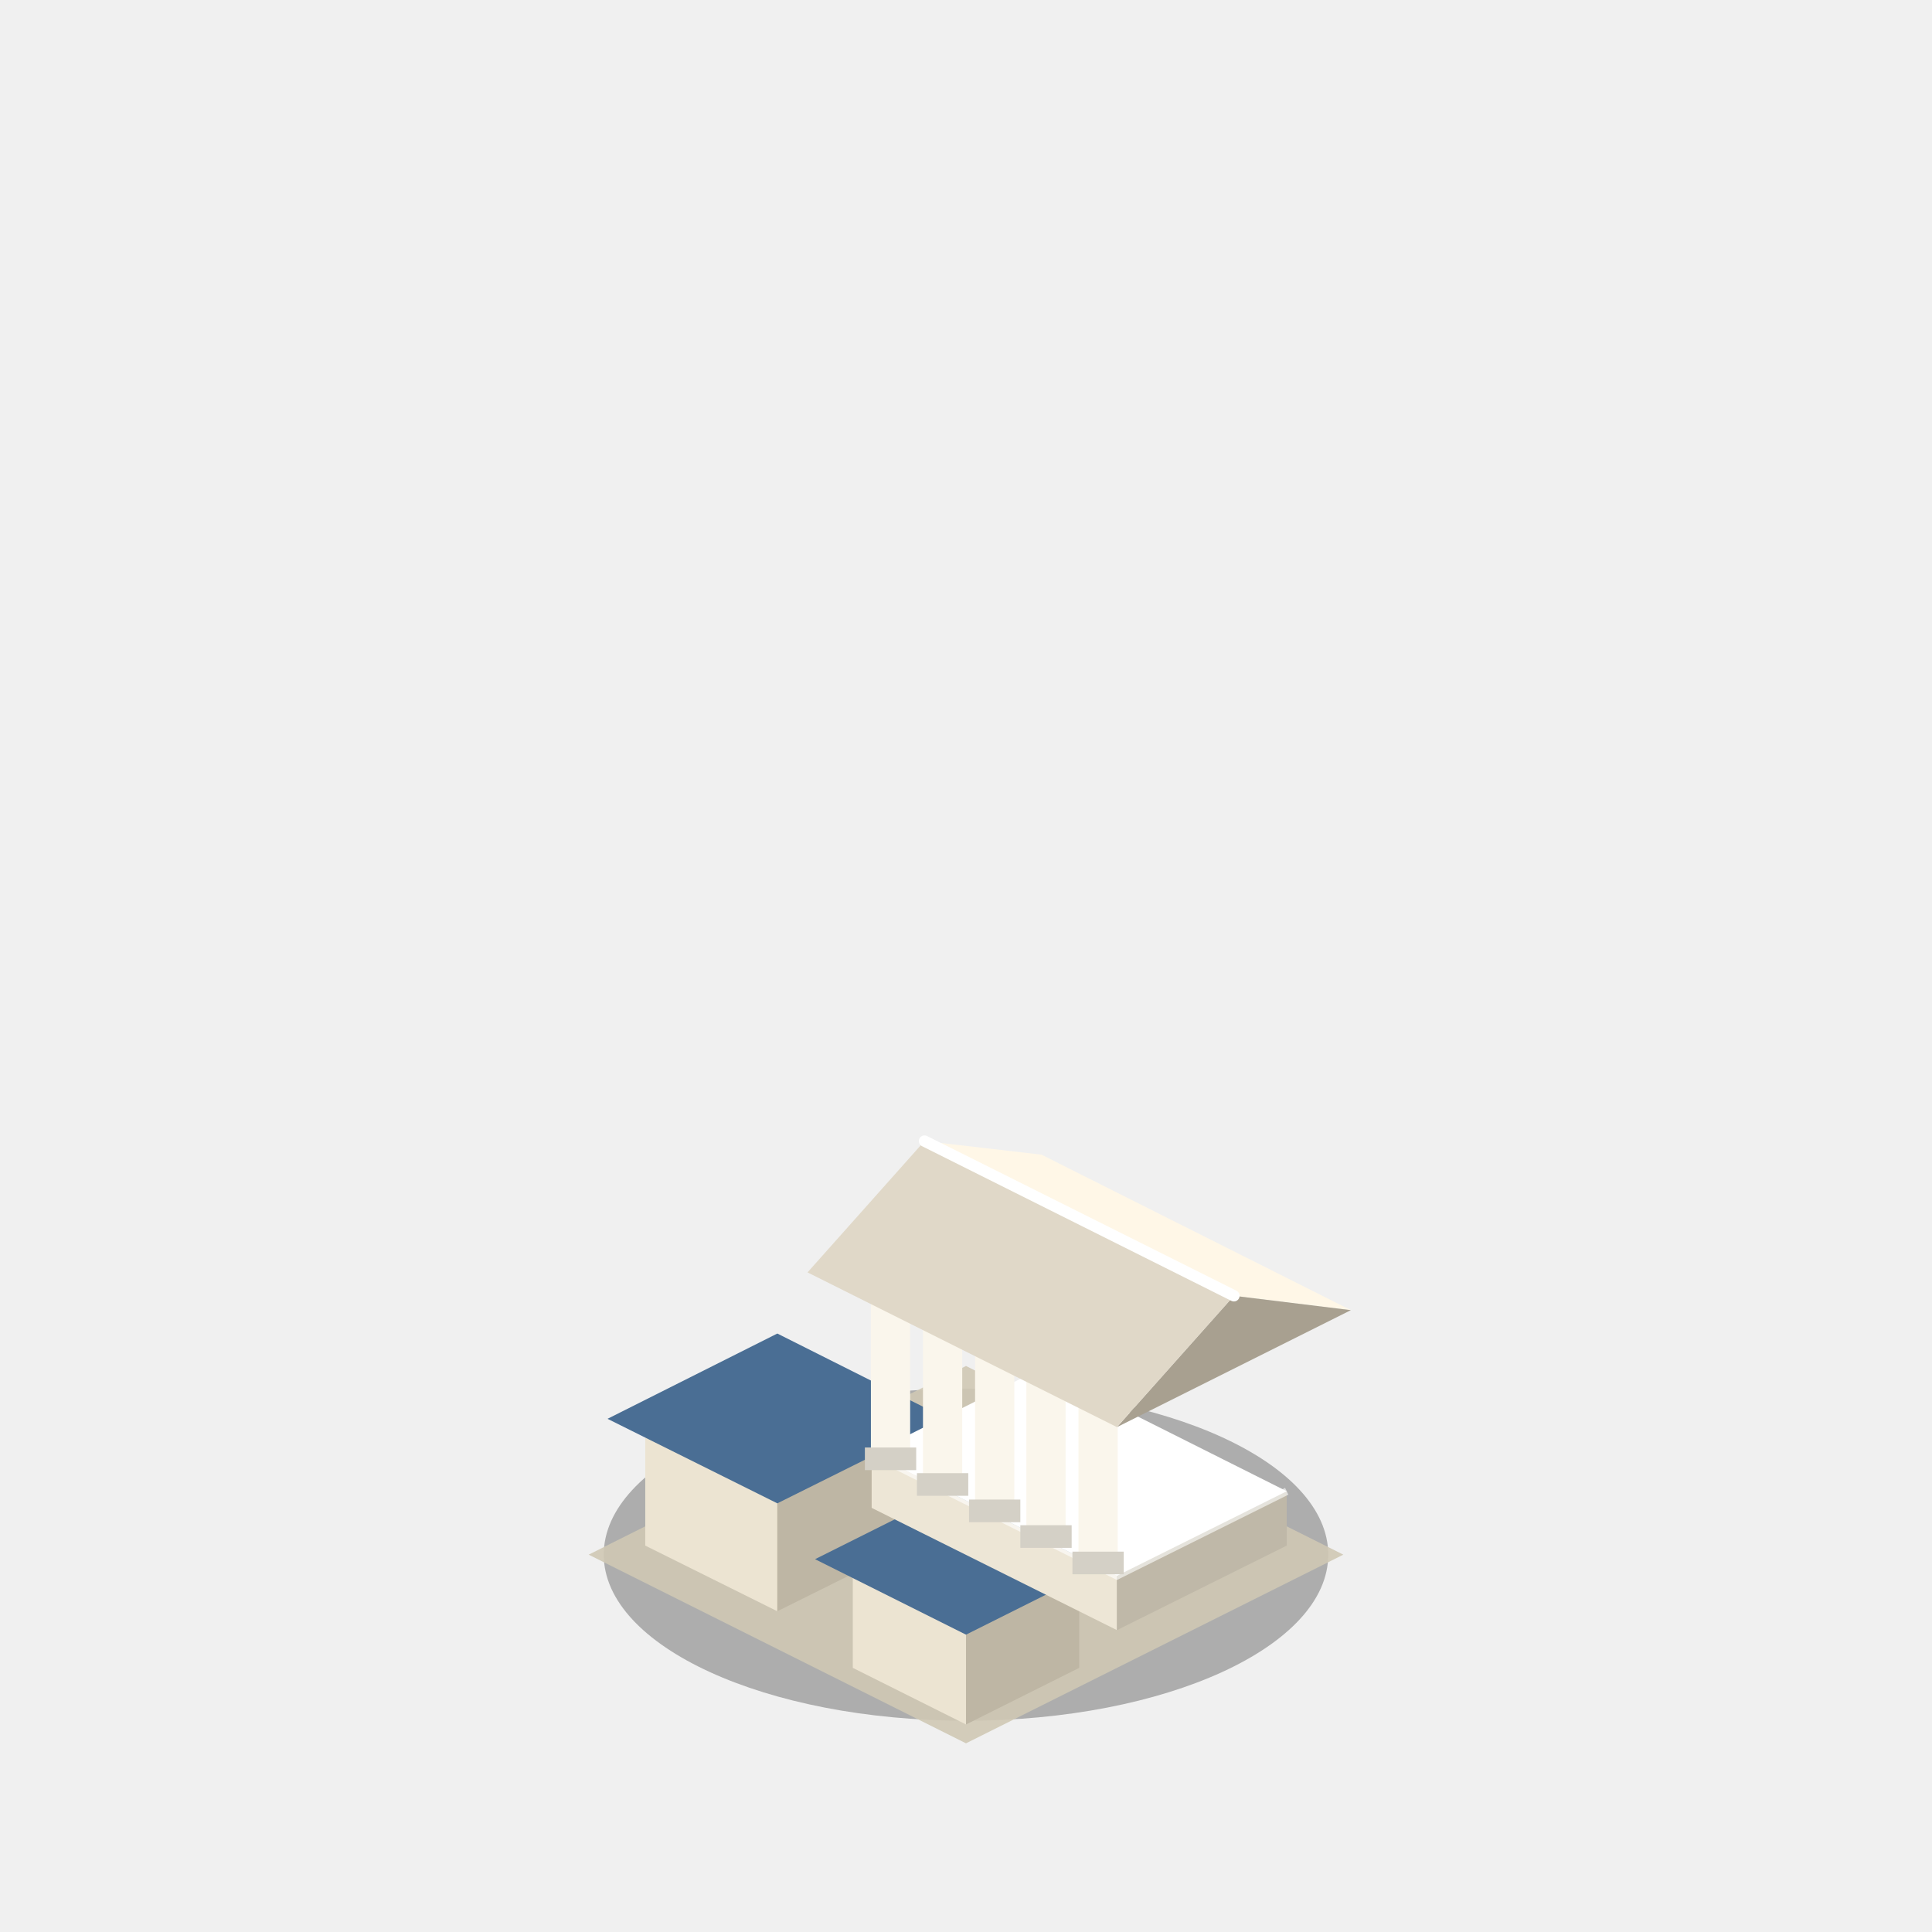
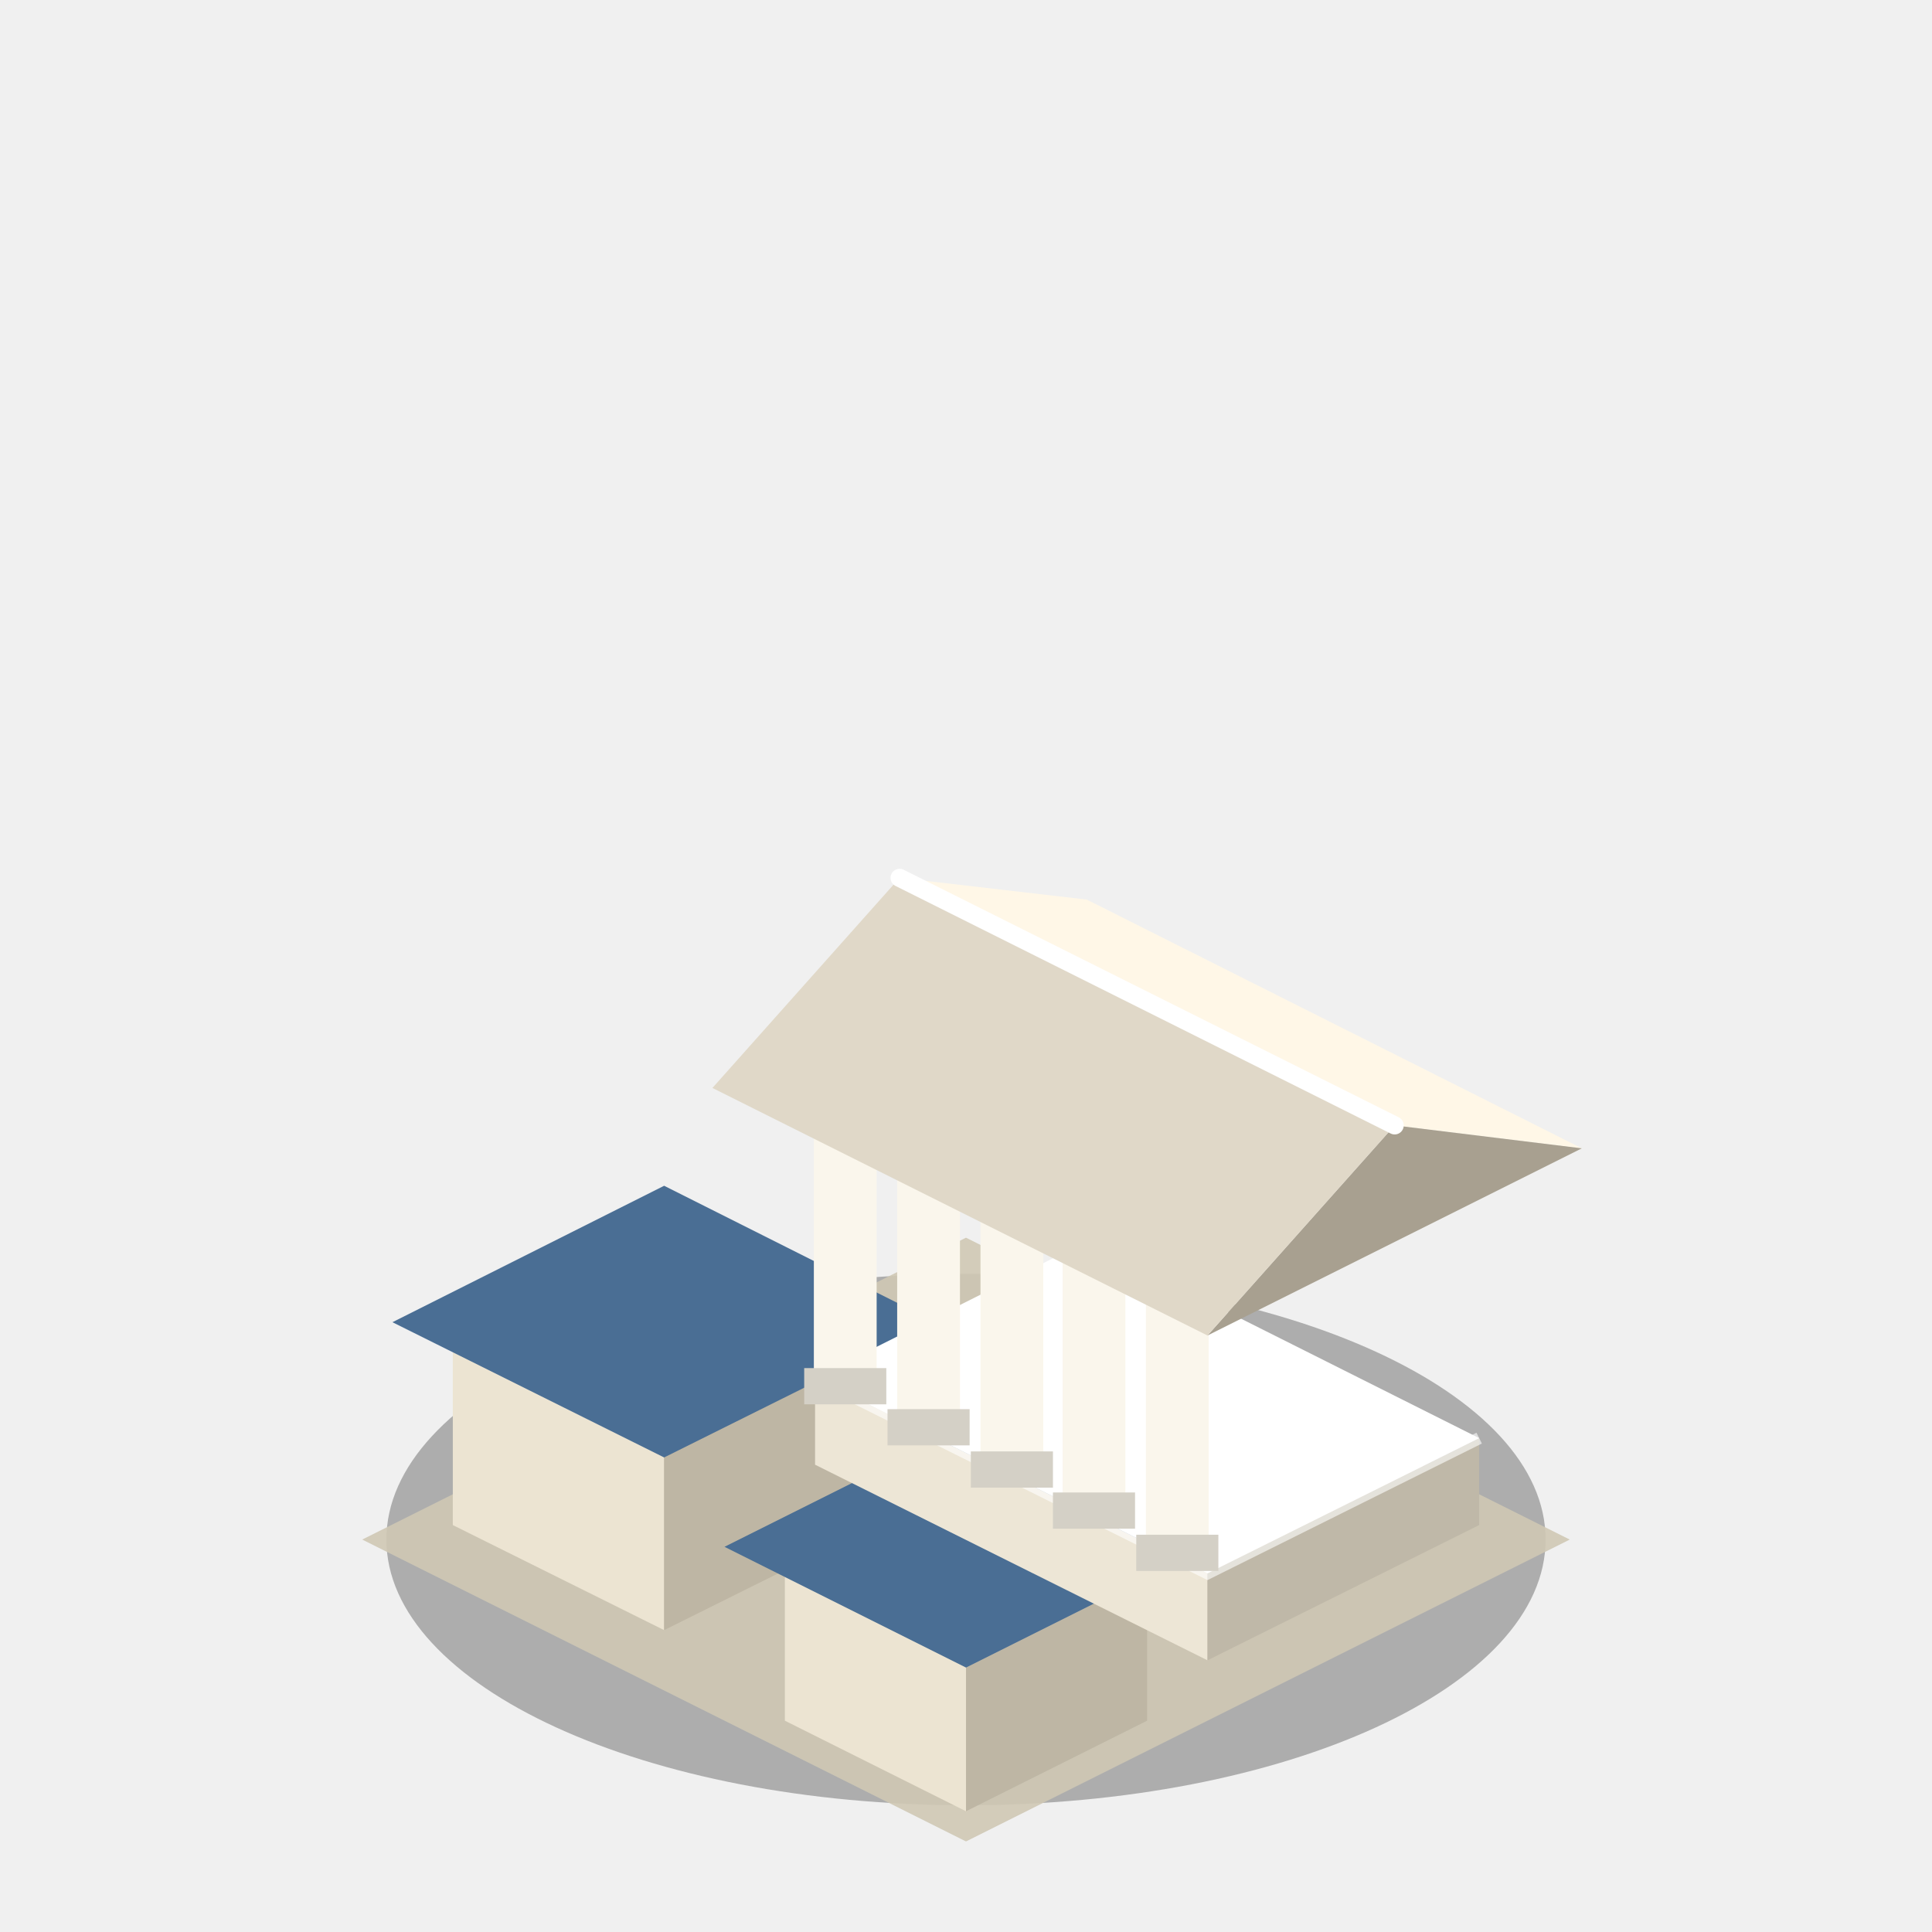
<svg xmlns="http://www.w3.org/2000/svg" viewBox="0 0 256 256" width="256" height="256">
  <defs>
    <pattern id="gtex" width="6" height="6" patternUnits="userSpaceOnUse">
      <circle cx="1.5" cy="1.5" r="0.8" fill="#000" opacity="0.18" />
      <circle cx="4.5" cy="4" r="0.6" fill="#fff" opacity="0.18" />
    </pattern>
    <pattern id="stripes" width="8" height="8" patternUnits="userSpaceOnUse" patternTransform="rotate(45)">
      <rect width="4" height="8" fill="#fff" opacity="0.35" />
    </pattern>
  </defs>
-   <g transform="translate(28,136) scale(1.0)">
+   <g transform="translate(-32,92) scale(1.6)">
    <ellipse cx="100" cy="70" rx="48" ry="22" fill="#000" opacity="0.28" />
    <polygon points="100,45 150,70 100,95 50,70" fill="#cfc8b4" opacity="0.9" />
    <polygon points="57.5,68.8 75,77.5 75,60.7 57.5,52" fill="#ece4d2" />
    <polygon points="75,77.5 92.5,68.8 92.5,52 75,60.7" fill="#beb6a4" />
    <polygon points="75,43.2 92.5,52 75,60.7 57.5,52" fill="#ffffff" />
    <polyline points="57.5,52 75,60.7 92.5,52" fill="none" stroke="#ffffff" stroke-width="1" opacity="0.6" />
    <polygon points="75,40.7 97.5,52 75,63.2 52.5,52" fill="#4a6e94" />
    <polygon points="85,85 100,92.5 100,78.1 85,70.6" fill="#ece4d2" />
    <polygon points="100,92.5 115,85 115,70.6 100,78.1" fill="#beb6a4" />
    <polygon points="100,63.1 115,70.6 100,78.1 85,70.6" fill="#ffffff" />
    <polyline points="85,70.6 100,78.1 115,70.6" fill="none" stroke="#ffffff" stroke-width="1" opacity="0.6" />
    <polygon points="100,60.6 120,70.6 100,80.6 80,70.6" fill="#4a6e94" />
    <polygon points="87.5,63.8 120,80 120,72.8 87.5,56.6" fill="#ede6d6" />
    <polygon points="120,80 142.5,68.8 142.5,61.6 120,72.8" fill="#bfb8a8" />
    <polygon points="110,45.3 142.5,61.6 120,72.8 87.5,56.6" fill="#ffffff" />
    <polyline points="87.5,56.6 120,72.8 142.5,61.6" fill="none" stroke="#ffffff" stroke-width="1" opacity="0.6" />
    <rect x="87.4" y="33.8" width="5.2" height="24" fill="#faf6ec" />
    <rect x="86.4" y="31.8" width="7.2" height="3" fill="#d4d0c6" />
    <rect x="86.6" y="55.8" width="6.8" height="3" fill="#d4d0c6" />
    <rect x="94.3" y="37.2" width="5.2" height="24" fill="#faf6ec" />
    <rect x="93.3" y="35.2" width="7.2" height="3" fill="#d4d0c6" />
    <rect x="93.5" y="59.2" width="6.8" height="3" fill="#d4d0c6" />
    <rect x="101.2" y="40.7" width="5.2" height="24" fill="#faf6ec" />
    <rect x="100.2" y="38.7" width="7.2" height="3" fill="#d4d0c6" />
    <rect x="100.4" y="62.7" width="6.8" height="3" fill="#d4d0c6" />
    <rect x="108" y="44.1" width="5.2" height="24" fill="#faf6ec" />
    <rect x="107" y="42.1" width="7.2" height="3" fill="#d4d0c6" />
    <rect x="107.2" y="66.1" width="6.8" height="3" fill="#d4d0c6" />
    <rect x="114.9" y="47.6" width="5.2" height="24" fill="#faf6ec" />
    <rect x="113.9" y="45.6" width="7.2" height="3" fill="#d4d0c6" />
    <rect x="114.1" y="69.6" width="6.8" height="3" fill="#d4d0c6" />
    <polygon points="110,17 151,37.6 135.5,35.7 94.5,15.2" fill="#fff7e7" />
    <polygon points="120,53.1 151,37.6 135.5,35.7" fill="#a8a090" />
    <polygon points="79,32.6 120,53.1 135.5,35.7 94.5,15.2" fill="#e0d8c8" />
    <line x1="94.5" y1="15.2" x2="135.5" y2="35.7" stroke="#ffffff" stroke-width="1.5" stroke-linecap="round" />
  </g>
</svg>
